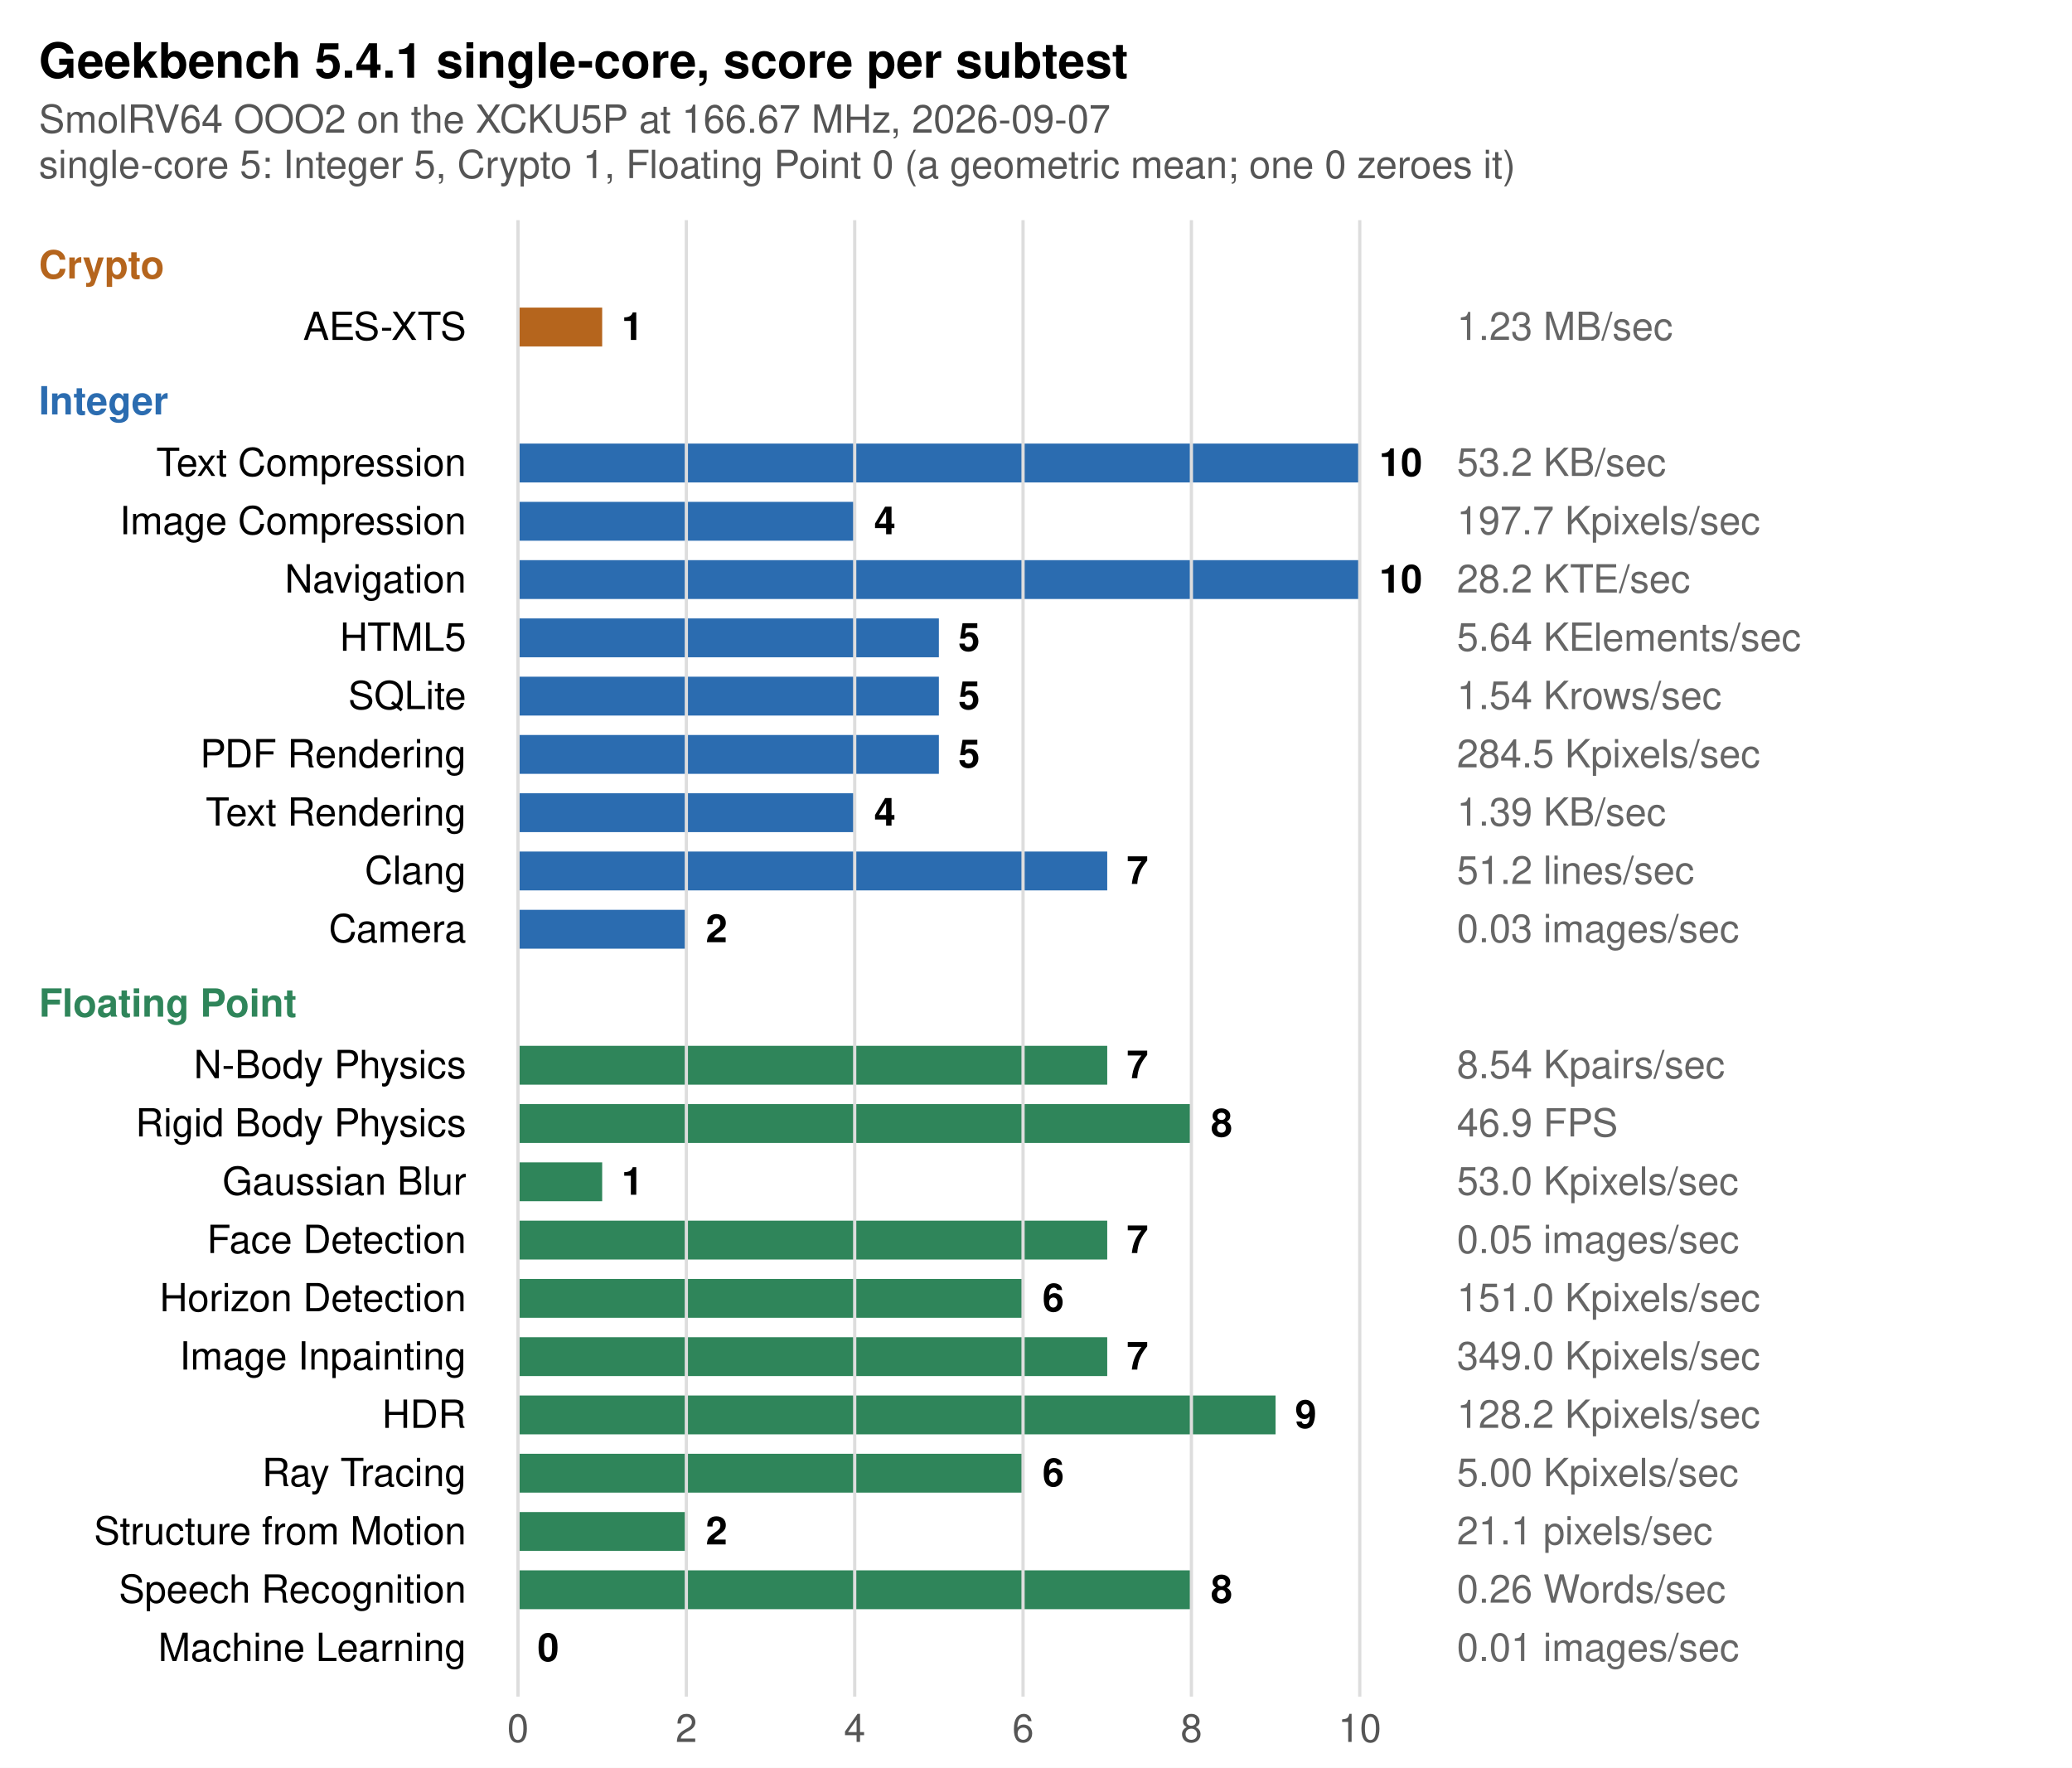
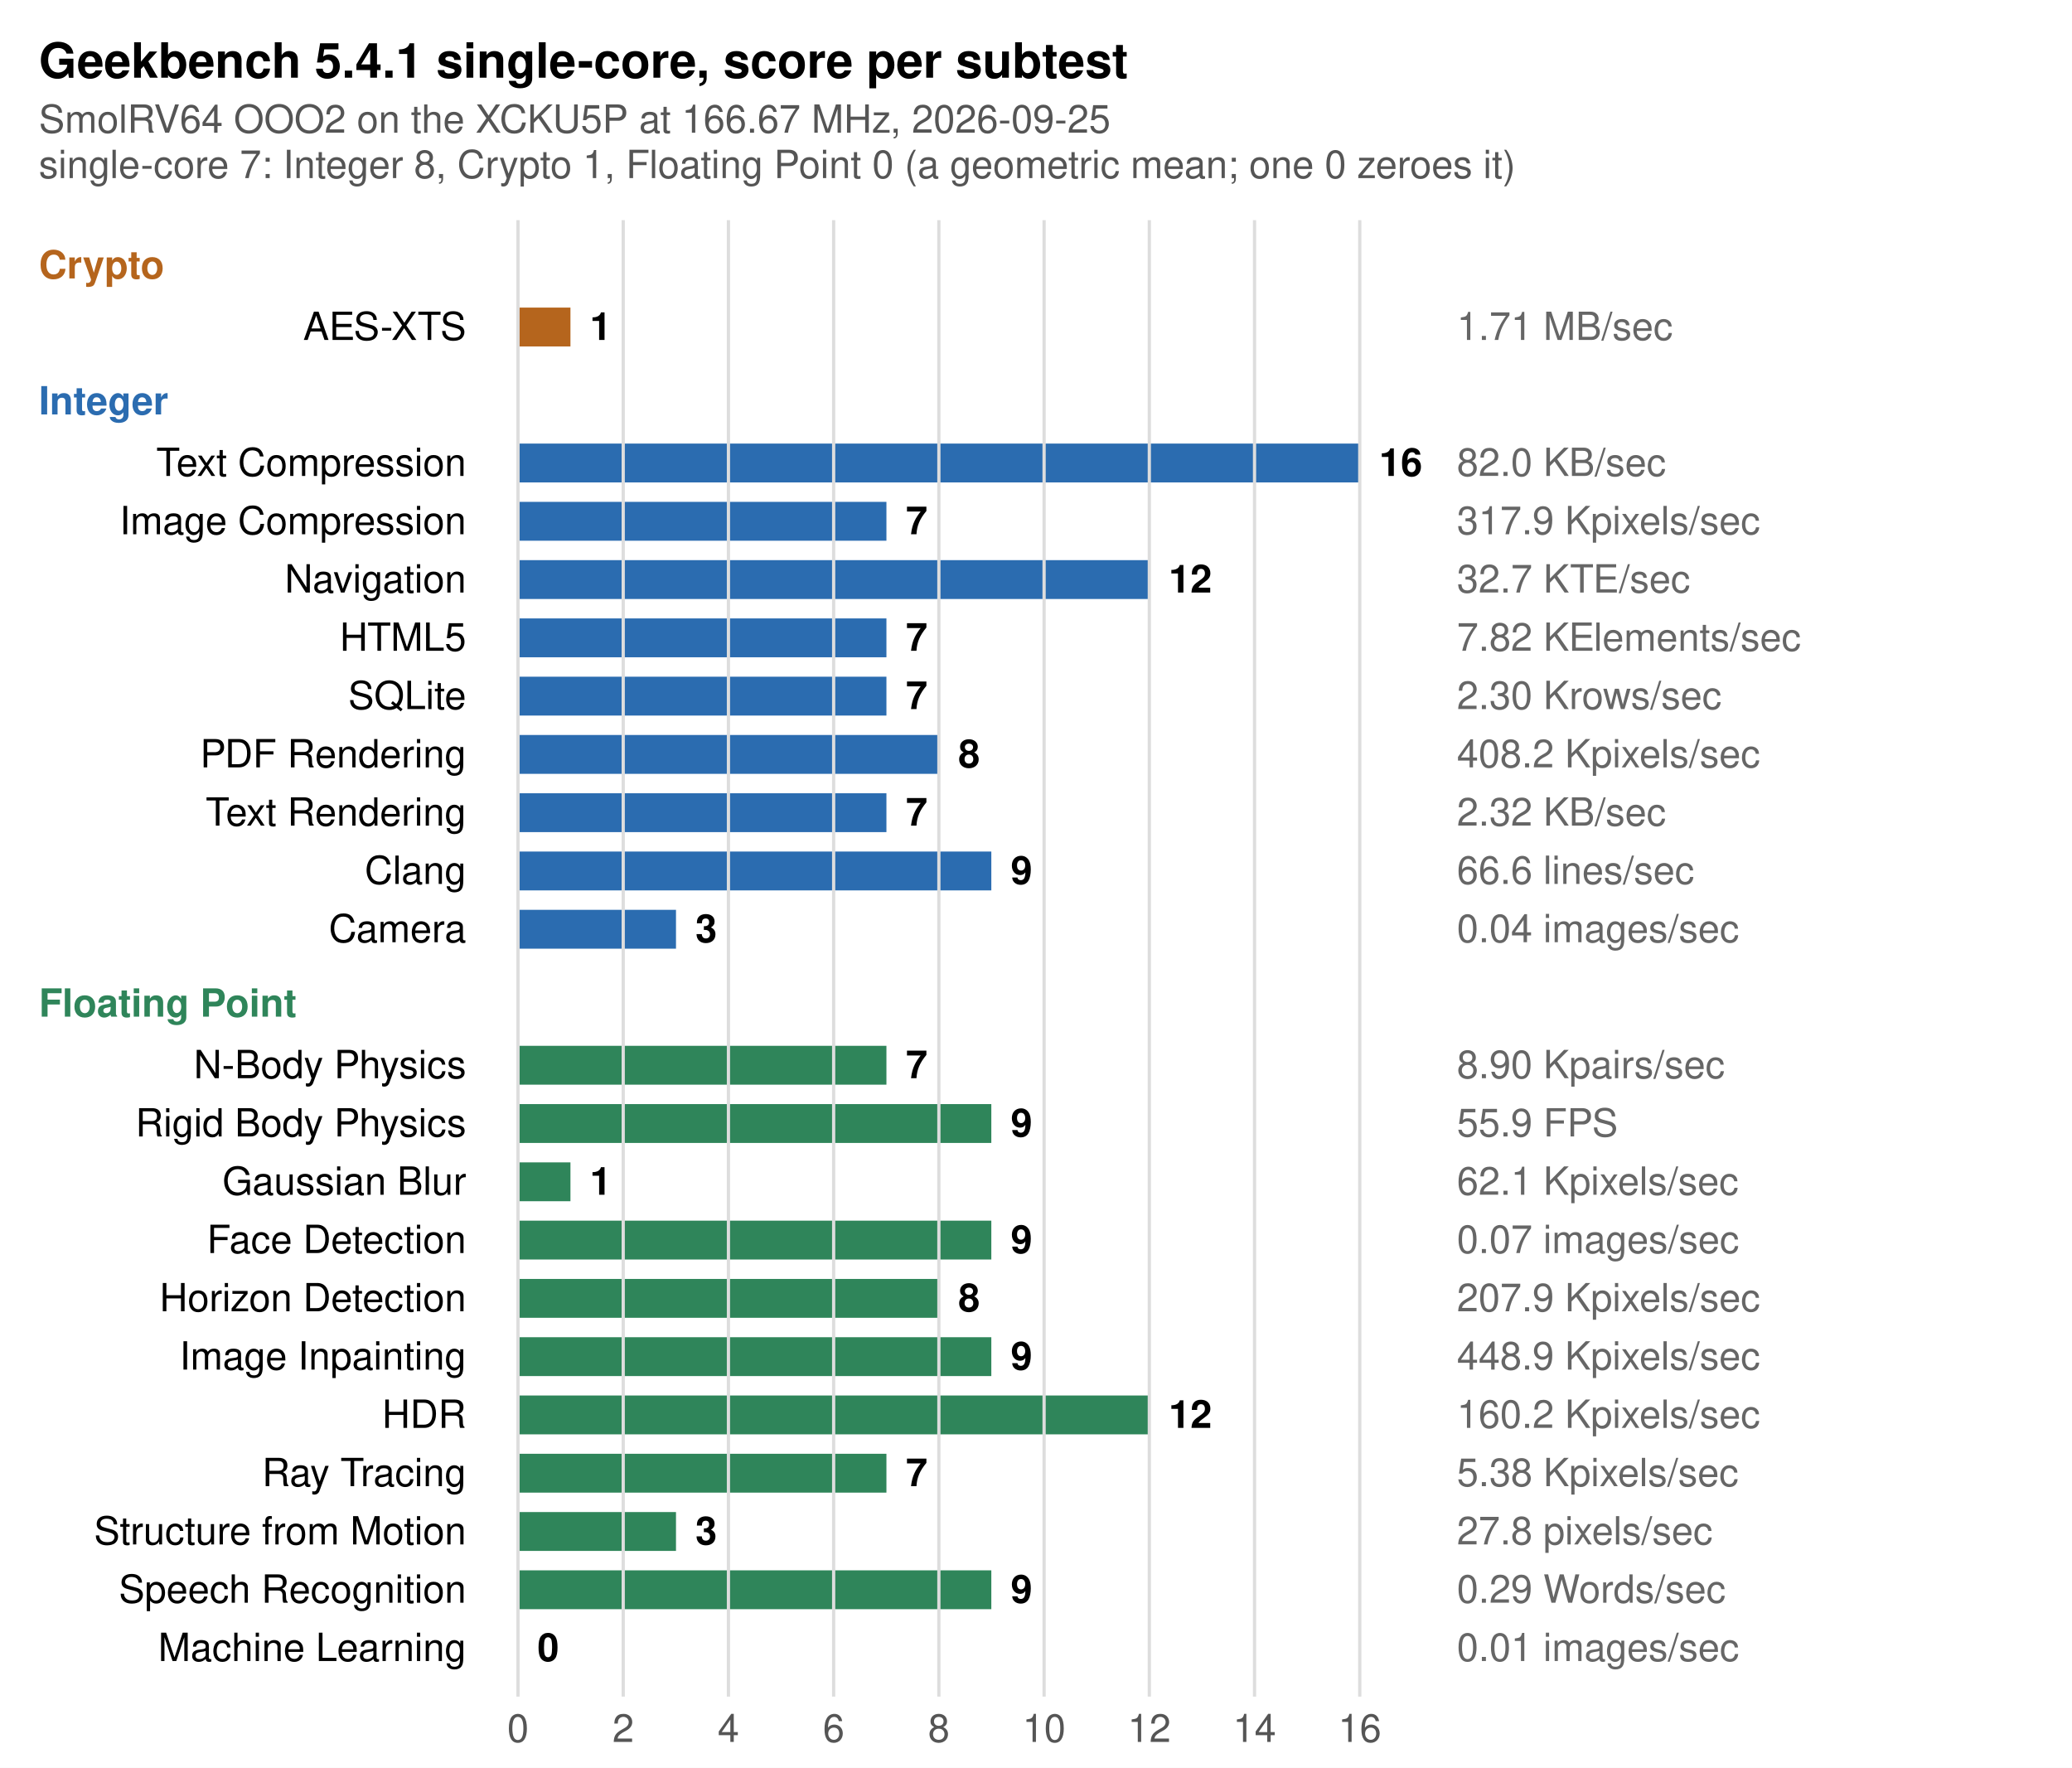
<svg xmlns="http://www.w3.org/2000/svg" width="640" height="546" font-family="Helvetica, Arial, sans-serif" font-size="12">
  <rect width="100%" height="100%" fill="white" />
  <text x="12" y="24" font-size="15" font-weight="bold">Geekbench 5.4.1 single-core, score per subtest</text>
-   <text x="12" y="41" fill="#555">SmolRV64 OOO2 on the XCKU5P at 166.67 MHz, 2026-09-07</text>
-   <text x="12" y="55" fill="#555">single-core 5: Integer 5, Crypto 1, Floating Point 0 (a geometric mean; one 0 zeroes it)</text>
+   <text x="12" y="41" fill="#555">SmolRV64 OOO2 on the XCKU5P at 166.67 MHz, 2026-09-25</text>
+   <text x="12" y="55" fill="#555">single-core 7: Integer 8, Crypto 1, Floating Point 0 (a geometric mean; one 0 zeroes it)</text>
  <text x="12" y="86" font-weight="bold" fill="#b5651d">Crypto</text>
  <text x="144" y="105" text-anchor="end">AES-XTS</text>
-   <rect x="160" y="95" width="26.0" height="12" fill="#b5651d" />
-   <text x="192.0" y="105" font-weight="bold">1</text>
-   <text x="450" y="105" fill="#666">1.23 MB/sec</text>
+   <rect x="160" y="95" width="16.2" height="12" fill="#b5651d" />
+   <text x="182.2" y="105" font-weight="bold">1</text>
+   <text x="450" y="105" fill="#666">1.71 MB/sec</text>
  <text x="12" y="128" font-weight="bold" fill="#2b6cb0">Integer</text>
  <text x="144" y="147" text-anchor="end">Text Compression</text>
  <rect x="160" y="137" width="260.0" height="12" fill="#2b6cb0" />
-   <text x="426.0" y="147" font-weight="bold">10</text>
-   <text x="450" y="147" fill="#666">53.2 KB/sec</text>
+   <text x="426.0" y="147" font-weight="bold">16</text>
+   <text x="450" y="147" fill="#666">82.0 KB/sec</text>
  <text x="144" y="165" text-anchor="end">Image Compression</text>
-   <rect x="160" y="155" width="104.0" height="12" fill="#2b6cb0" />
-   <text x="270.0" y="165" font-weight="bold">4</text>
-   <text x="450" y="165" fill="#666">197.7 Kpixels/sec</text>
+   <rect x="160" y="155" width="113.8" height="12" fill="#2b6cb0" />
+   <text x="279.8" y="165" font-weight="bold">7</text>
+   <text x="450" y="165" fill="#666">317.9 Kpixels/sec</text>
  <text x="144" y="183" text-anchor="end">Navigation</text>
-   <rect x="160" y="173" width="260.0" height="12" fill="#2b6cb0" />
-   <text x="426.0" y="183" font-weight="bold">10</text>
-   <text x="450" y="183" fill="#666">28.2 KTE/sec</text>
+   <rect x="160" y="173" width="195.0" height="12" fill="#2b6cb0" />
+   <text x="361.0" y="183" font-weight="bold">12</text>
+   <text x="450" y="183" fill="#666">32.7 KTE/sec</text>
  <text x="144" y="201" text-anchor="end">HTML5</text>
-   <rect x="160" y="191" width="130.0" height="12" fill="#2b6cb0" />
-   <text x="296.0" y="201" font-weight="bold">5</text>
-   <text x="450" y="201" fill="#666">5.64 KElements/sec</text>
+   <rect x="160" y="191" width="113.8" height="12" fill="#2b6cb0" />
+   <text x="279.8" y="201" font-weight="bold">7</text>
+   <text x="450" y="201" fill="#666">7.82 KElements/sec</text>
  <text x="144" y="219" text-anchor="end">SQLite</text>
-   <rect x="160" y="209" width="130.0" height="12" fill="#2b6cb0" />
-   <text x="296.0" y="219" font-weight="bold">5</text>
-   <text x="450" y="219" fill="#666">1.54 Krows/sec</text>
+   <rect x="160" y="209" width="113.8" height="12" fill="#2b6cb0" />
+   <text x="279.8" y="219" font-weight="bold">7</text>
+   <text x="450" y="219" fill="#666">2.30 Krows/sec</text>
  <text x="144" y="237" text-anchor="end">PDF Rendering</text>
  <rect x="160" y="227" width="130.0" height="12" fill="#2b6cb0" />
-   <text x="296.0" y="237" font-weight="bold">5</text>
-   <text x="450" y="237" fill="#666">284.5 Kpixels/sec</text>
+   <text x="296.0" y="237" font-weight="bold">8</text>
+   <text x="450" y="237" fill="#666">408.2 Kpixels/sec</text>
  <text x="144" y="255" text-anchor="end">Text Rendering</text>
-   <rect x="160" y="245" width="104.0" height="12" fill="#2b6cb0" />
-   <text x="270.0" y="255" font-weight="bold">4</text>
-   <text x="450" y="255" fill="#666">1.39 KB/sec</text>
+   <rect x="160" y="245" width="113.8" height="12" fill="#2b6cb0" />
+   <text x="279.8" y="255" font-weight="bold">7</text>
+   <text x="450" y="255" fill="#666">2.32 KB/sec</text>
  <text x="144" y="273" text-anchor="end">Clang</text>
-   <rect x="160" y="263" width="182.0" height="12" fill="#2b6cb0" />
-   <text x="348.0" y="273" font-weight="bold">7</text>
-   <text x="450" y="273" fill="#666">51.2 lines/sec</text>
+   <rect x="160" y="263" width="146.2" height="12" fill="#2b6cb0" />
+   <text x="312.2" y="273" font-weight="bold">9</text>
+   <text x="450" y="273" fill="#666">66.6 lines/sec</text>
  <text x="144" y="291" text-anchor="end">Camera</text>
-   <rect x="160" y="281" width="52.0" height="12" fill="#2b6cb0" />
-   <text x="218.0" y="291" font-weight="bold">2</text>
-   <text x="450" y="291" fill="#666">0.03 images/sec</text>
+   <rect x="160" y="281" width="48.8" height="12" fill="#2b6cb0" />
+   <text x="214.8" y="291" font-weight="bold">3</text>
+   <text x="450" y="291" fill="#666">0.04 images/sec</text>
  <text x="12" y="314" font-weight="bold" fill="#2f855a">Floating Point</text>
  <text x="144" y="333" text-anchor="end">N-Body Physics</text>
-   <rect x="160" y="323" width="182.0" height="12" fill="#2f855a" />
-   <text x="348.0" y="333" font-weight="bold">7</text>
-   <text x="450" y="333" fill="#666">8.54 Kpairs/sec</text>
+   <rect x="160" y="323" width="113.8" height="12" fill="#2f855a" />
+   <text x="279.8" y="333" font-weight="bold">7</text>
+   <text x="450" y="333" fill="#666">8.90 Kpairs/sec</text>
  <text x="144" y="351" text-anchor="end">Rigid Body Physics</text>
-   <rect x="160" y="341" width="208.0" height="12" fill="#2f855a" />
-   <text x="374.0" y="351" font-weight="bold">8</text>
-   <text x="450" y="351" fill="#666">46.9 FPS</text>
+   <rect x="160" y="341" width="146.2" height="12" fill="#2f855a" />
+   <text x="312.2" y="351" font-weight="bold">9</text>
+   <text x="450" y="351" fill="#666">55.9 FPS</text>
  <text x="144" y="369" text-anchor="end">Gaussian Blur</text>
-   <rect x="160" y="359" width="26.0" height="12" fill="#2f855a" />
-   <text x="192.0" y="369" font-weight="bold">1</text>
-   <text x="450" y="369" fill="#666">53.0 Kpixels/sec</text>
+   <rect x="160" y="359" width="16.2" height="12" fill="#2f855a" />
+   <text x="182.2" y="369" font-weight="bold">1</text>
+   <text x="450" y="369" fill="#666">62.1 Kpixels/sec</text>
  <text x="144" y="387" text-anchor="end">Face Detection</text>
-   <rect x="160" y="377" width="182.0" height="12" fill="#2f855a" />
-   <text x="348.0" y="387" font-weight="bold">7</text>
-   <text x="450" y="387" fill="#666">0.05 images/sec</text>
+   <rect x="160" y="377" width="146.2" height="12" fill="#2f855a" />
+   <text x="312.2" y="387" font-weight="bold">9</text>
+   <text x="450" y="387" fill="#666">0.07 images/sec</text>
  <text x="144" y="405" text-anchor="end">Horizon Detection</text>
-   <rect x="160" y="395" width="156.0" height="12" fill="#2f855a" />
-   <text x="322.0" y="405" font-weight="bold">6</text>
-   <text x="450" y="405" fill="#666">151.0 Kpixels/sec</text>
+   <rect x="160" y="395" width="130.0" height="12" fill="#2f855a" />
+   <text x="296.0" y="405" font-weight="bold">8</text>
+   <text x="450" y="405" fill="#666">207.9 Kpixels/sec</text>
  <text x="144" y="423" text-anchor="end">Image Inpainting</text>
-   <rect x="160" y="413" width="182.0" height="12" fill="#2f855a" />
-   <text x="348.0" y="423" font-weight="bold">7</text>
-   <text x="450" y="423" fill="#666">349.0 Kpixels/sec</text>
+   <rect x="160" y="413" width="146.2" height="12" fill="#2f855a" />
+   <text x="312.2" y="423" font-weight="bold">9</text>
+   <text x="450" y="423" fill="#666">448.9 Kpixels/sec</text>
  <text x="144" y="441" text-anchor="end">HDR</text>
-   <rect x="160" y="431" width="234.0" height="12" fill="#2f855a" />
-   <text x="400.0" y="441" font-weight="bold">9</text>
-   <text x="450" y="441" fill="#666">128.2 Kpixels/sec</text>
+   <rect x="160" y="431" width="195.0" height="12" fill="#2f855a" />
+   <text x="361.0" y="441" font-weight="bold">12</text>
+   <text x="450" y="441" fill="#666">160.2 Kpixels/sec</text>
  <text x="144" y="459" text-anchor="end">Ray Tracing</text>
-   <rect x="160" y="449" width="156.0" height="12" fill="#2f855a" />
-   <text x="322.0" y="459" font-weight="bold">6</text>
-   <text x="450" y="459" fill="#666">5.00 Kpixels/sec</text>
+   <rect x="160" y="449" width="113.8" height="12" fill="#2f855a" />
+   <text x="279.8" y="459" font-weight="bold">7</text>
+   <text x="450" y="459" fill="#666">5.38 Kpixels/sec</text>
  <text x="144" y="477" text-anchor="end">Structure from Motion</text>
-   <rect x="160" y="467" width="52.0" height="12" fill="#2f855a" />
-   <text x="218.0" y="477" font-weight="bold">2</text>
-   <text x="450" y="477" fill="#666">21.1 pixels/sec</text>
+   <rect x="160" y="467" width="48.8" height="12" fill="#2f855a" />
+   <text x="214.8" y="477" font-weight="bold">3</text>
+   <text x="450" y="477" fill="#666">27.8 pixels/sec</text>
  <text x="144" y="495" text-anchor="end">Speech Recognition</text>
-   <rect x="160" y="485" width="208.0" height="12" fill="#2f855a" />
-   <text x="374.0" y="495" font-weight="bold">8</text>
-   <text x="450" y="495" fill="#666">0.26 Words/sec</text>
+   <rect x="160" y="485" width="146.2" height="12" fill="#2f855a" />
+   <text x="312.2" y="495" font-weight="bold">9</text>
+   <text x="450" y="495" fill="#666">0.29 Words/sec</text>
  <text x="144" y="513" text-anchor="end">Machine Learning</text>
  <rect x="160" y="503" width="0.0" height="12" fill="#2f855a" />
  <text x="166.0" y="513" font-weight="bold">0</text>
  <text x="450" y="513" fill="#666">0.01 images/sec</text>
  <line x1="160.0" y1="68" x2="160.0" y2="524" stroke="#ddd" />
  <text x="160.0" y="538" text-anchor="middle" fill="#555">0</text>
-   <line x1="212.0" y1="68" x2="212.0" y2="524" stroke="#ddd" />
-   <text x="212.0" y="538" text-anchor="middle" fill="#555">2</text>
-   <line x1="264.0" y1="68" x2="264.0" y2="524" stroke="#ddd" />
-   <text x="264.0" y="538" text-anchor="middle" fill="#555">4</text>
-   <line x1="316.0" y1="68" x2="316.0" y2="524" stroke="#ddd" />
-   <text x="316.0" y="538" text-anchor="middle" fill="#555">6</text>
-   <line x1="368.0" y1="68" x2="368.0" y2="524" stroke="#ddd" />
-   <text x="368.0" y="538" text-anchor="middle" fill="#555">8</text>
+   <line x1="192.5" y1="68" x2="192.5" y2="524" stroke="#ddd" />
+   <text x="192.5" y="538" text-anchor="middle" fill="#555">2</text>
+   <line x1="225.0" y1="68" x2="225.0" y2="524" stroke="#ddd" />
+   <text x="225.0" y="538" text-anchor="middle" fill="#555">4</text>
+   <line x1="257.5" y1="68" x2="257.5" y2="524" stroke="#ddd" />
+   <text x="257.5" y="538" text-anchor="middle" fill="#555">6</text>
+   <line x1="290.0" y1="68" x2="290.0" y2="524" stroke="#ddd" />
+   <text x="290.0" y="538" text-anchor="middle" fill="#555">8</text>
+   <line x1="322.5" y1="68" x2="322.5" y2="524" stroke="#ddd" />
+   <text x="322.5" y="538" text-anchor="middle" fill="#555">10</text>
+   <line x1="355.0" y1="68" x2="355.0" y2="524" stroke="#ddd" />
+   <text x="355.0" y="538" text-anchor="middle" fill="#555">12</text>
+   <line x1="387.5" y1="68" x2="387.5" y2="524" stroke="#ddd" />
+   <text x="387.5" y="538" text-anchor="middle" fill="#555">14</text>
  <line x1="420.0" y1="68" x2="420.0" y2="524" stroke="#ddd" />
-   <text x="420.0" y="538" text-anchor="middle" fill="#555">10</text>
+   <text x="420.0" y="538" text-anchor="middle" fill="#555">16</text>
</svg>
